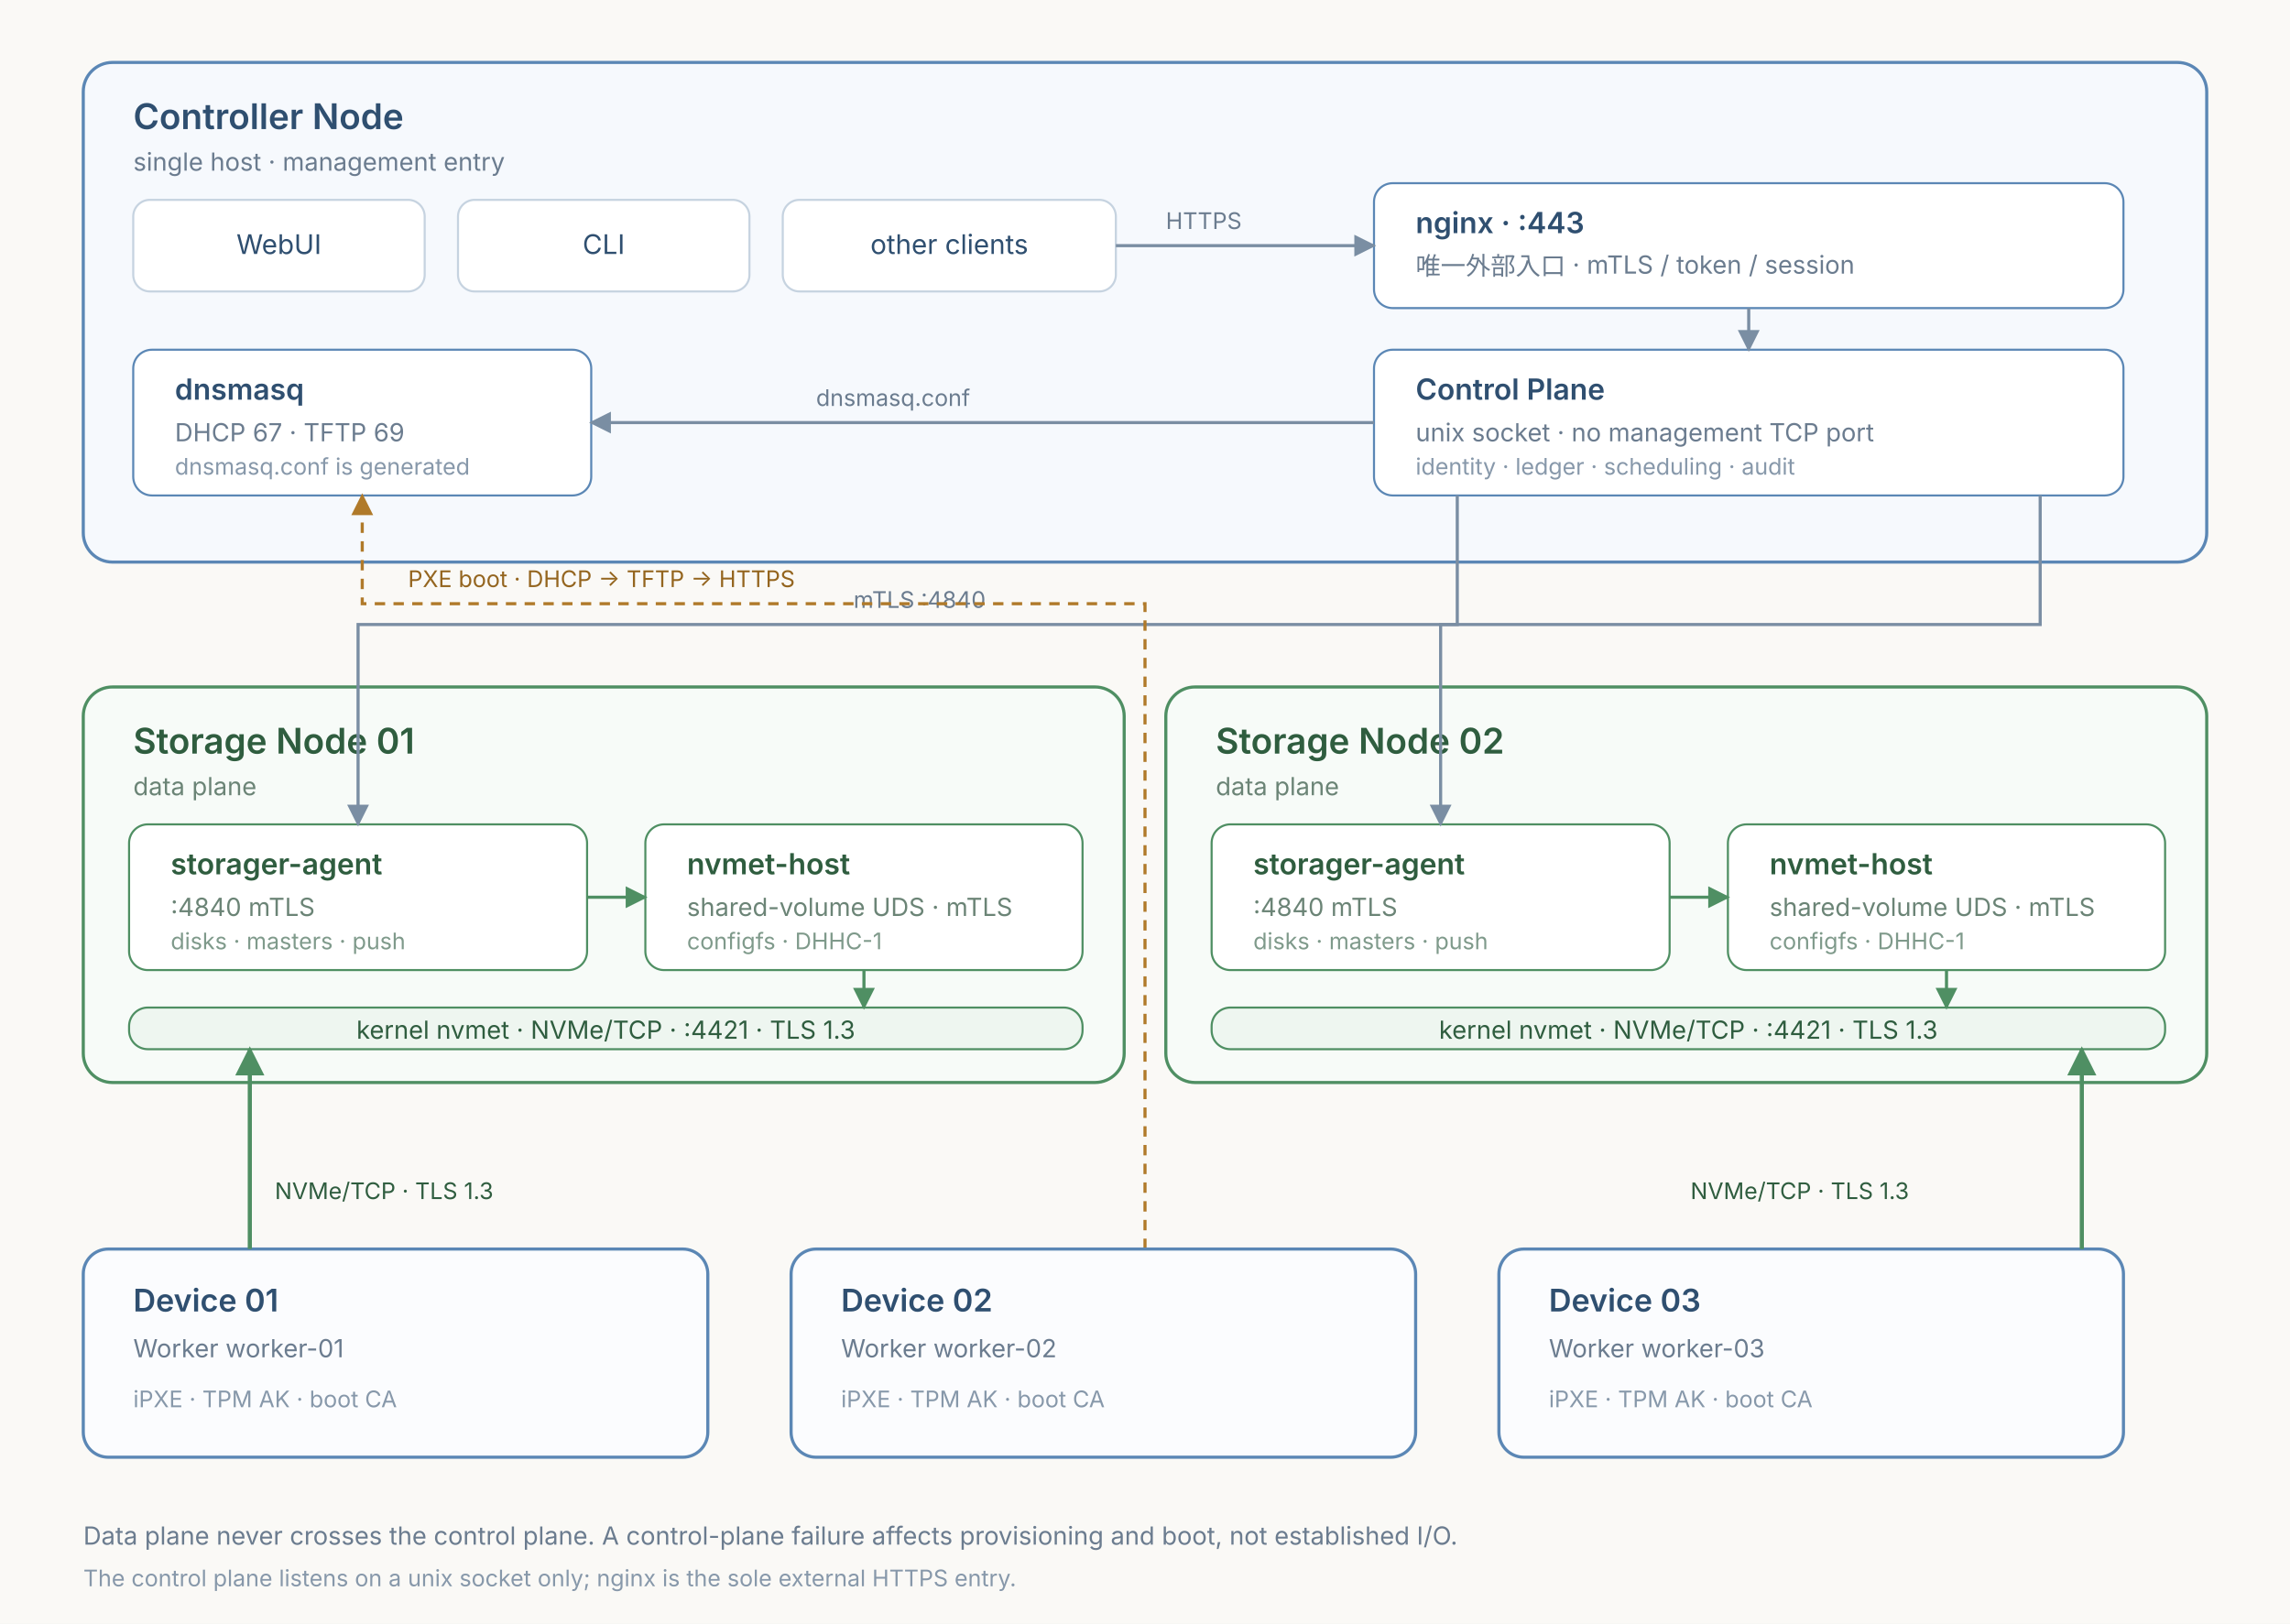
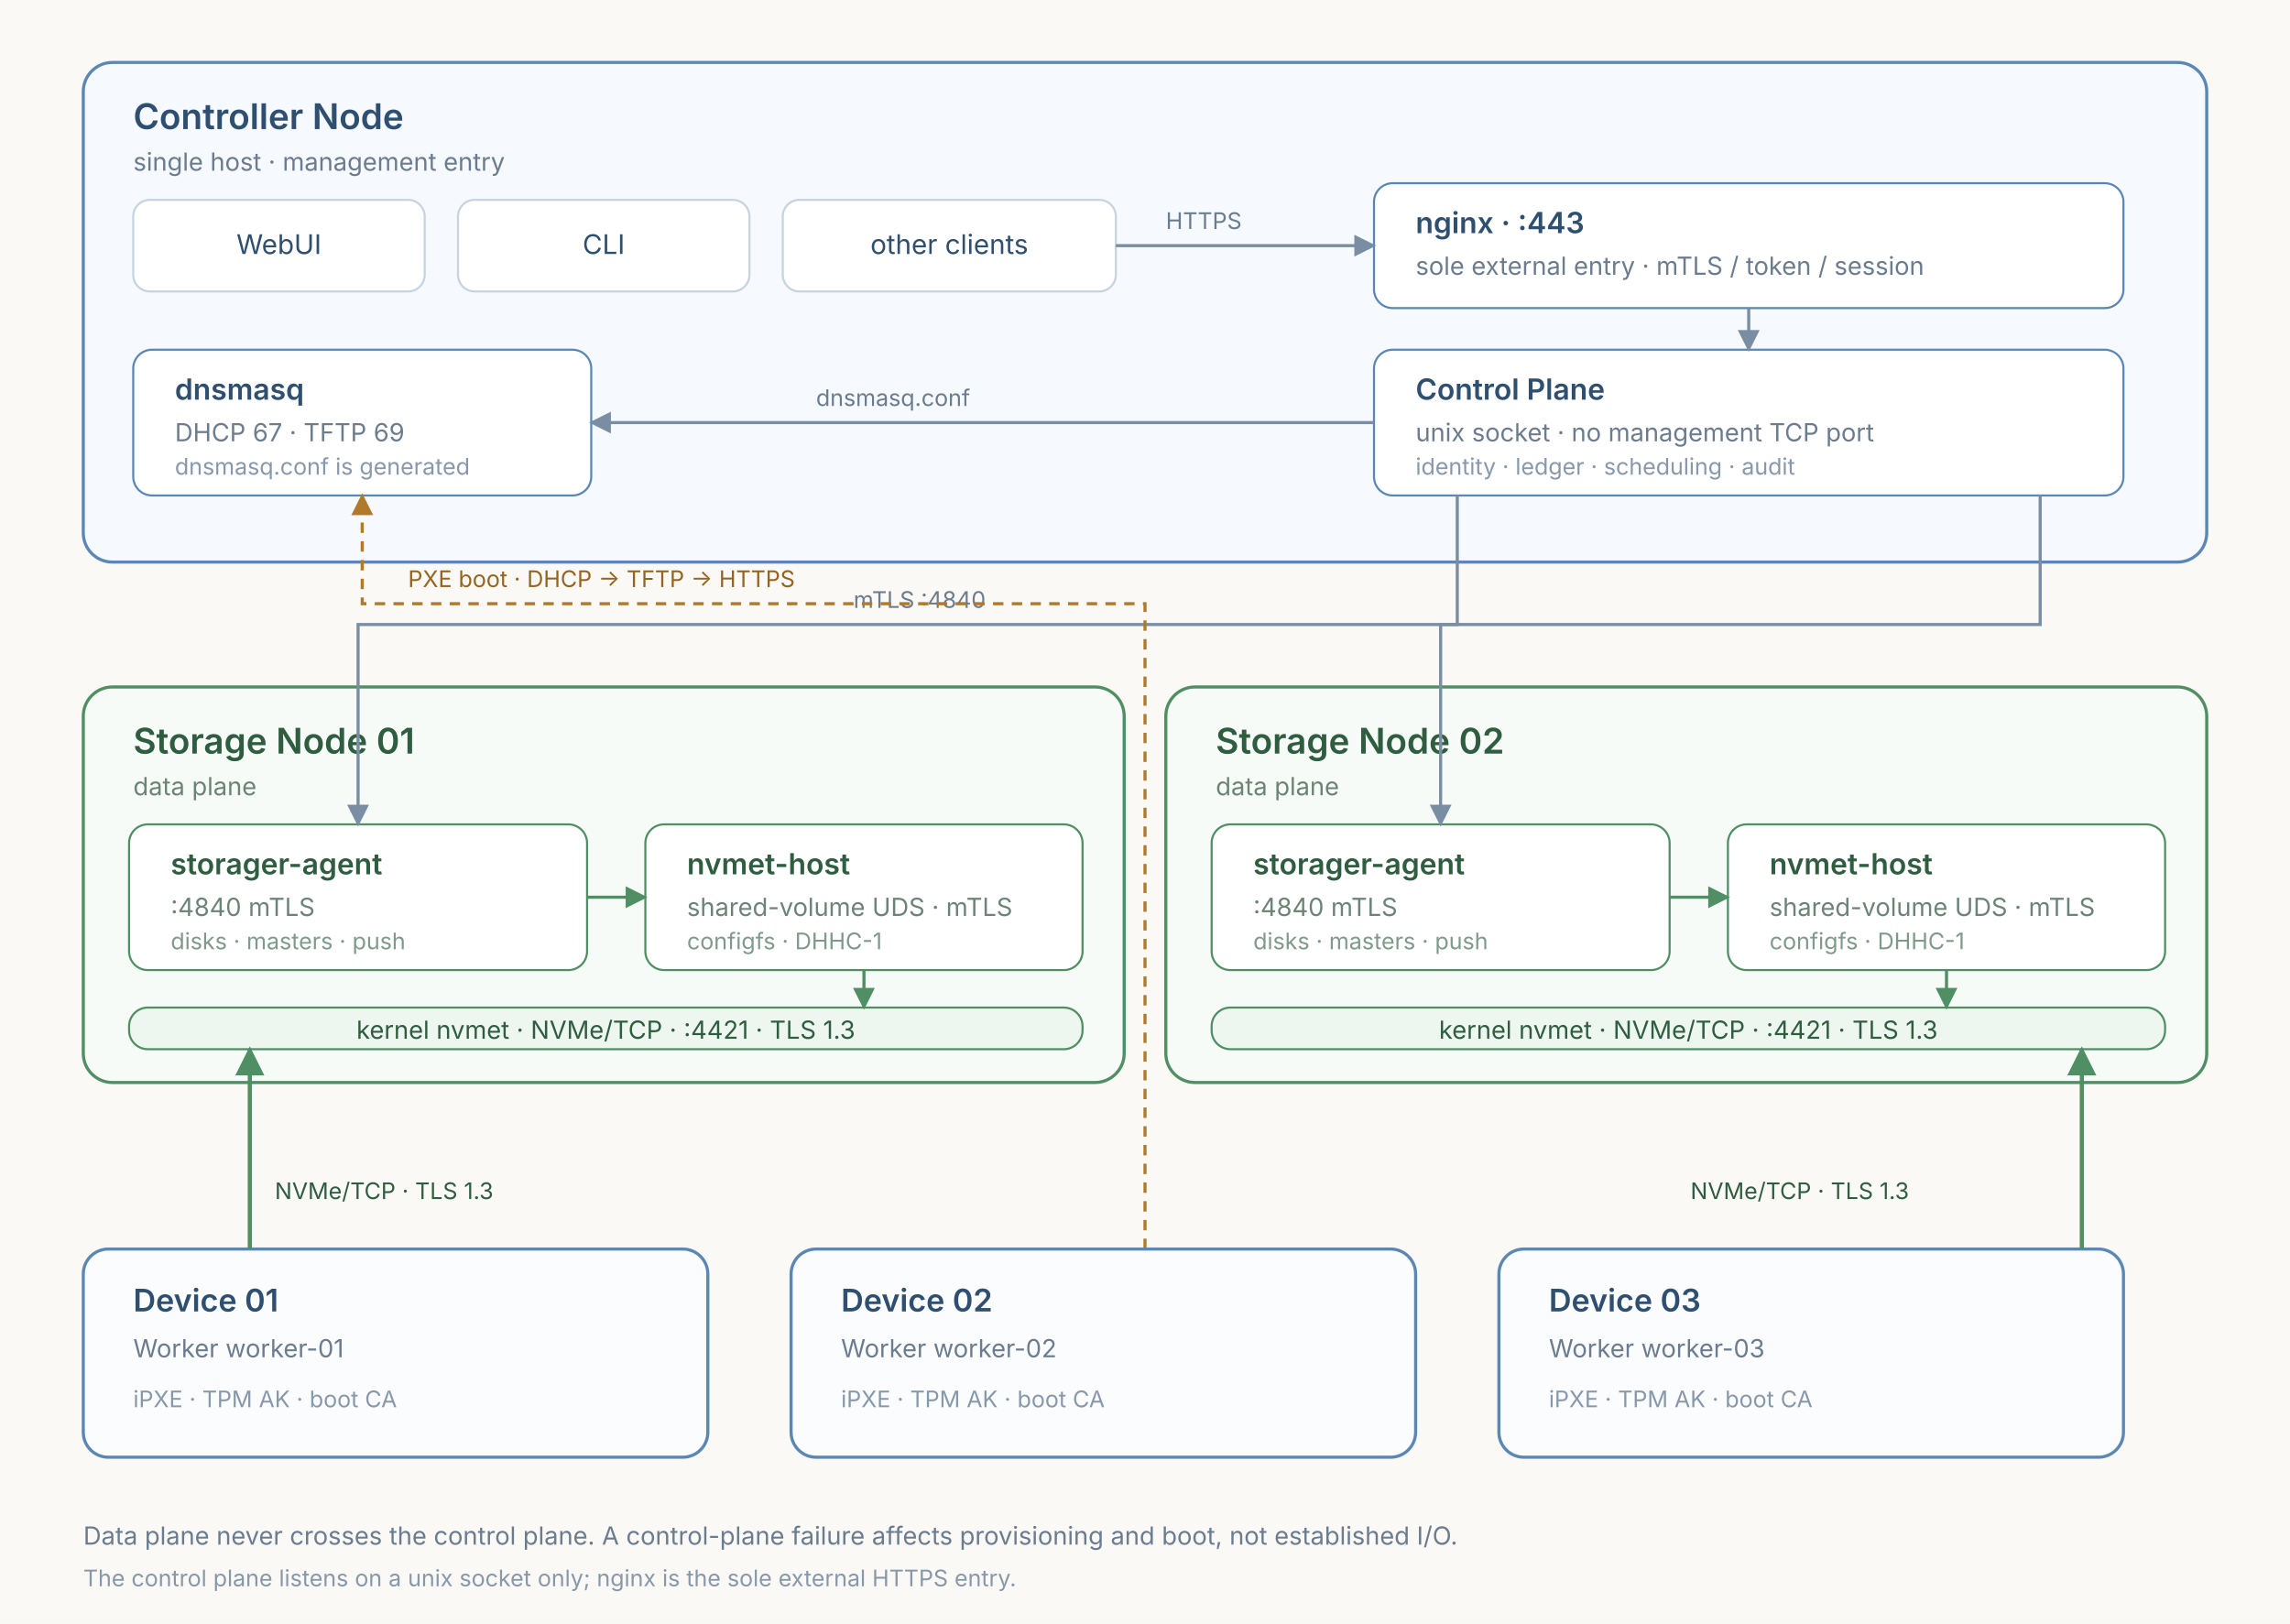
<svg xmlns="http://www.w3.org/2000/svg" viewBox="0 0 1100 780" width="1100" height="780" role="img" aria-labelledby="arch-title arch-desc">
  <rect width="1100" height="780" fill="#faf9f6" />
  <g font-family="Inter, system-ui, -apple-system, 'Segoe UI', sans-serif">
    <rect x="40" y="30" width="1020" height="240" rx="14" fill="#f6f9fd" stroke="#5b87b5" stroke-width="1.5" />
    <text x="64" y="62" font-size="17" font-weight="600" fill="#2f4f70">Controller Node</text>
    <text x="64" y="82" font-size="12" fill="#6b7c8f">single host · management entry</text>
    <g>
      <rect x="64" y="96" width="140" height="44" rx="8" fill="#ffffff" stroke="#c6d3e0" />
      <text x="134" y="122" font-size="13" text-anchor="middle" fill="#2f4f70">WebUI</text>
      <rect x="220" y="96" width="140" height="44" rx="8" fill="#ffffff" stroke="#c6d3e0" />
      <text x="290" y="122" font-size="13" text-anchor="middle" fill="#2f4f70">CLI</text>
      <rect x="376" y="96" width="160" height="44" rx="8" fill="#ffffff" stroke="#c6d3e0" />
      <text x="456" y="122" font-size="13" text-anchor="middle" fill="#2f4f70">other clients</text>
    </g>
    <rect x="660" y="88" width="360" height="60" rx="9" fill="#ffffff" stroke="#5b87b5" />
    <text x="680" y="112" font-size="14" font-weight="600" fill="#2f4f70">nginx · :443</text>
-     <text x="680" y="132" font-size="12" fill="#6b7c8f">唯一外部入口 · mTLS / token / session</text>
+     <text x="680" y="132" font-size="12" fill="#6b7c8f">sole external entry · mTLS / token / session</text>
    <rect x="660" y="168" width="360" height="70" rx="9" fill="#ffffff" stroke="#5b87b5" />
    <text x="680" y="192" font-size="14" font-weight="600" fill="#2f4f70">Control Plane</text>
    <text x="680" y="212" font-size="12" fill="#6b7c8f">unix socket · no management TCP port</text>
    <text x="680" y="228" font-size="11" fill="#8798aa">identity · ledger · scheduling · audit</text>
    <rect x="64" y="168" width="220" height="70" rx="9" fill="#ffffff" stroke="#5b87b5" />
    <text x="84" y="192" font-size="14" font-weight="600" fill="#2f4f70">dnsmasq</text>
    <text x="84" y="212" font-size="12" fill="#6b7c8f">DHCP 67 · TFTP 69</text>
    <text x="84" y="228" font-size="11" fill="#8798aa">dnsmasq.conf is generated</text>
    <line x1="536" y1="118" x2="660" y2="118" stroke="#7a8ea3" stroke-width="1.5" marker-end="url(#arrow-mgmt)" />
    <text x="560" y="110" font-size="11" fill="#6b7c8f">HTTPS</text>
    <line x1="840" y1="148" x2="840" y2="168" stroke="#7a8ea3" stroke-width="1.5" marker-end="url(#arrow-mgmt)" />
    <line x1="660" y1="203" x2="284" y2="203" stroke="#7a8ea3" stroke-width="1.5" marker-end="url(#arrow-mgmt)" />
    <text x="392" y="195" font-size="11" fill="#6b7c8f">dnsmasq.conf</text>
    <g>
      <rect x="40" y="330" width="500" height="190" rx="14" fill="#f7fbf8" stroke="#4f8f63" stroke-width="1.5" />
      <text x="64" y="362" font-size="17" font-weight="600" fill="#2f5d3f">Storage Node 01</text>
      <text x="64" y="382" font-size="12" fill="#6b8476">data plane</text>
      <rect x="62" y="396" width="220" height="70" rx="9" fill="#ffffff" stroke="#4f8f63" />
      <text x="82" y="420" font-size="14" font-weight="600" fill="#2f5d3f">storager-agent</text>
      <text x="82" y="440" font-size="12" fill="#6b8476">:4840 mTLS</text>
      <text x="82" y="456" font-size="11" fill="#7f9a8b">disks · masters · push</text>
      <rect x="310" y="396" width="210" height="70" rx="9" fill="#ffffff" stroke="#4f8f63" />
      <text x="330" y="420" font-size="14" font-weight="600" fill="#2f5d3f">nvmet-host</text>
      <text x="330" y="440" font-size="12" fill="#6b8476">shared-volume UDS · mTLS</text>
      <text x="330" y="456" font-size="11" fill="#7f9a8b">configfs · DHHC-1</text>
      <rect x="62" y="484" width="458" height="20" rx="9" fill="#eef6f0" stroke="#4f8f63" />
      <text x="291" y="499" font-size="12" text-anchor="middle" fill="#2f5d3f">kernel nvmet · NVMe/TCP · :4421 · TLS 1.3</text>
      <line x1="282" y1="431" x2="310" y2="431" stroke="#4f8f63" stroke-width="1.5" marker-end="url(#arrow-data)" />
      <line x1="415" y1="466" x2="415" y2="484" stroke="#4f8f63" stroke-width="1.5" marker-end="url(#arrow-data)" />
    </g>
    <g>
      <rect x="560" y="330" width="500" height="190" rx="14" fill="#f7fbf8" stroke="#4f8f63" stroke-width="1.5" />
      <text x="584" y="362" font-size="17" font-weight="600" fill="#2f5d3f">Storage Node 02</text>
      <text x="584" y="382" font-size="12" fill="#6b8476">data plane</text>
      <rect x="582" y="396" width="220" height="70" rx="9" fill="#ffffff" stroke="#4f8f63" />
      <text x="602" y="420" font-size="14" font-weight="600" fill="#2f5d3f">storager-agent</text>
      <text x="602" y="440" font-size="12" fill="#6b8476">:4840 mTLS</text>
      <text x="602" y="456" font-size="11" fill="#7f9a8b">disks · masters · push</text>
      <rect x="830" y="396" width="210" height="70" rx="9" fill="#ffffff" stroke="#4f8f63" />
      <text x="850" y="420" font-size="14" font-weight="600" fill="#2f5d3f">nvmet-host</text>
      <text x="850" y="440" font-size="12" fill="#6b8476">shared-volume UDS · mTLS</text>
      <text x="850" y="456" font-size="11" fill="#7f9a8b">configfs · DHHC-1</text>
      <rect x="582" y="484" width="458" height="20" rx="9" fill="#eef6f0" stroke="#4f8f63" />
      <text x="811" y="499" font-size="12" text-anchor="middle" fill="#2f5d3f">kernel nvmet · NVMe/TCP · :4421 · TLS 1.3</text>
      <line x1="802" y1="431" x2="830" y2="431" stroke="#4f8f63" stroke-width="1.5" marker-end="url(#arrow-data)" />
      <line x1="935" y1="466" x2="935" y2="484" stroke="#4f8f63" stroke-width="1.5" marker-end="url(#arrow-data)" />
    </g>
    <path d="M 700 238 L 700 300 L 172 300 L 172 396" fill="none" stroke="#7a8ea3" stroke-width="1.5" marker-end="url(#arrow-mgmt)" />
    <text x="410" y="292" font-size="11" fill="#6b7c8f">mTLS :4840</text>
    <path d="M 980 238 L 980 300 L 692 300 L 692 396" fill="none" stroke="#7a8ea3" stroke-width="1.5" marker-end="url(#arrow-mgmt)" />
    <path d="M 550 600 L 550 290 L 174 290 L 174 238" fill="none" stroke="#b07a2a" stroke-width="1.5" stroke-dasharray="5 4" marker-end="url(#arrow-boot)" />
    <text x="196" y="282" font-size="11" fill="#94651f">PXE boot · DHCP → TFTP → HTTPS</text>
    <g>
      <rect x="40" y="600" width="300" height="100" rx="12" fill="#fbfcfe" stroke="#5b87b5" stroke-width="1.5" />
      <text x="64" y="630" font-size="15" font-weight="600" fill="#2f4f70">Device 01</text>
      <text x="64" y="652" font-size="12" fill="#6b7c8f">Worker worker-01</text>
      <text x="64" y="676" font-size="11" fill="#8798aa">iPXE · TPM AK · boot CA</text>
      <rect x="380" y="600" width="300" height="100" rx="12" fill="#fbfcfe" stroke="#5b87b5" stroke-width="1.5" />
      <text x="404" y="630" font-size="15" font-weight="600" fill="#2f4f70">Device 02</text>
      <text x="404" y="652" font-size="12" fill="#6b7c8f">Worker worker-02</text>
      <text x="404" y="676" font-size="11" fill="#8798aa">iPXE · TPM AK · boot CA</text>
      <rect x="720" y="600" width="300" height="100" rx="12" fill="#fbfcfe" stroke="#5b87b5" stroke-width="1.5" />
      <text x="744" y="630" font-size="15" font-weight="600" fill="#2f4f70">Device 03</text>
      <text x="744" y="652" font-size="12" fill="#6b7c8f">Worker worker-03</text>
      <text x="744" y="676" font-size="11" fill="#8798aa">iPXE · TPM AK · boot CA</text>
    </g>
    <line x1="120" y1="600" x2="120" y2="504" stroke="#4f8f63" stroke-width="2" marker-end="url(#arrow-data)" />
    <text x="132" y="576" font-size="11" fill="#2f5d3f">NVMe/TCP · TLS 1.3</text>
    <line x1="1000" y1="600" x2="1000" y2="504" stroke="#4f8f63" stroke-width="2" marker-end="url(#arrow-data)" />
    <text x="812" y="576" font-size="11" fill="#2f5d3f">NVMe/TCP · TLS 1.3</text>
    <text x="40" y="742" font-size="12" fill="#6b7c8f">Data plane never crosses the control plane. A control-plane failure affects provisioning and boot, not established I/O.</text>
    <text x="40" y="762" font-size="11" fill="#8798aa">The control plane listens on a unix socket only; nginx is the sole external HTTPS entry.</text>
  </g>
  <defs>
    <marker id="arrow-mgmt" viewBox="0 0 10 10" refX="9" refY="5" markerWidth="7" markerHeight="7" orient="auto-start-reverse">
      <path d="M 0 0 L 10 5 L 0 10 z" fill="#7a8ea3" />
    </marker>
    <marker id="arrow-data" viewBox="0 0 10 10" refX="9" refY="5" markerWidth="7" markerHeight="7" orient="auto-start-reverse">
      <path d="M 0 0 L 10 5 L 0 10 z" fill="#4f8f63" />
    </marker>
    <marker id="arrow-boot" viewBox="0 0 10 10" refX="9" refY="5" markerWidth="7" markerHeight="7" orient="auto-start-reverse">
      <path d="M 0 0 L 10 5 L 0 10 z" fill="#b07a2a" />
    </marker>
  </defs>
</svg>
